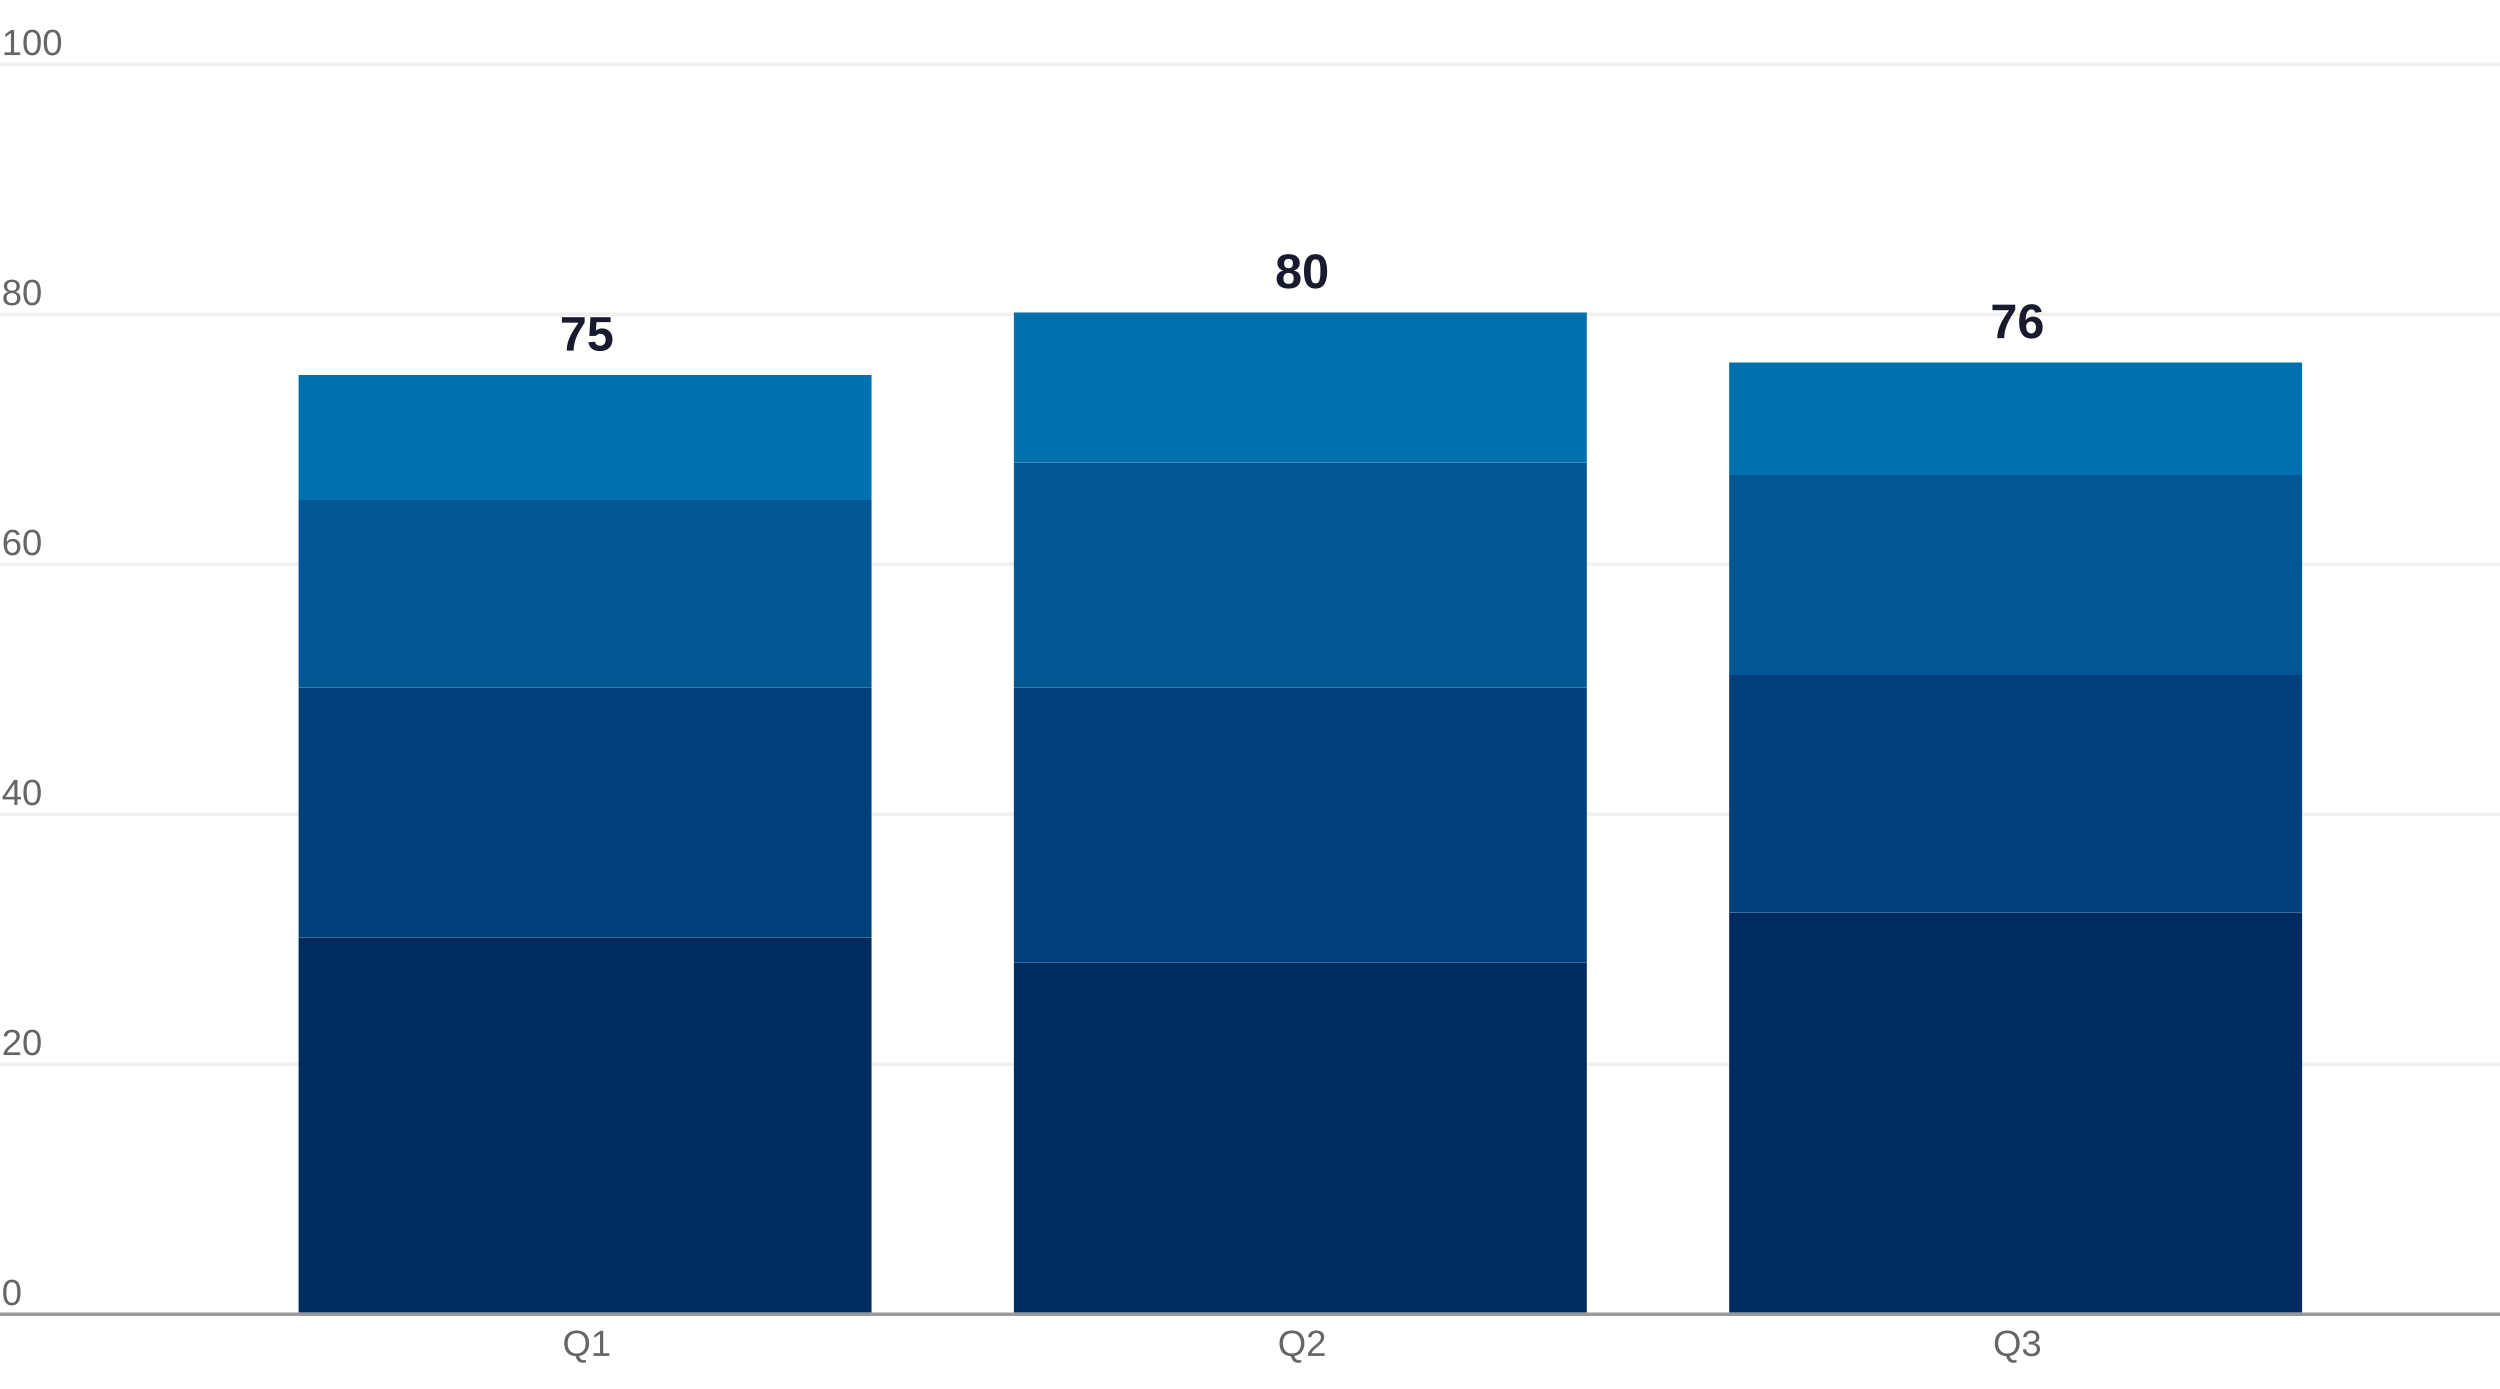
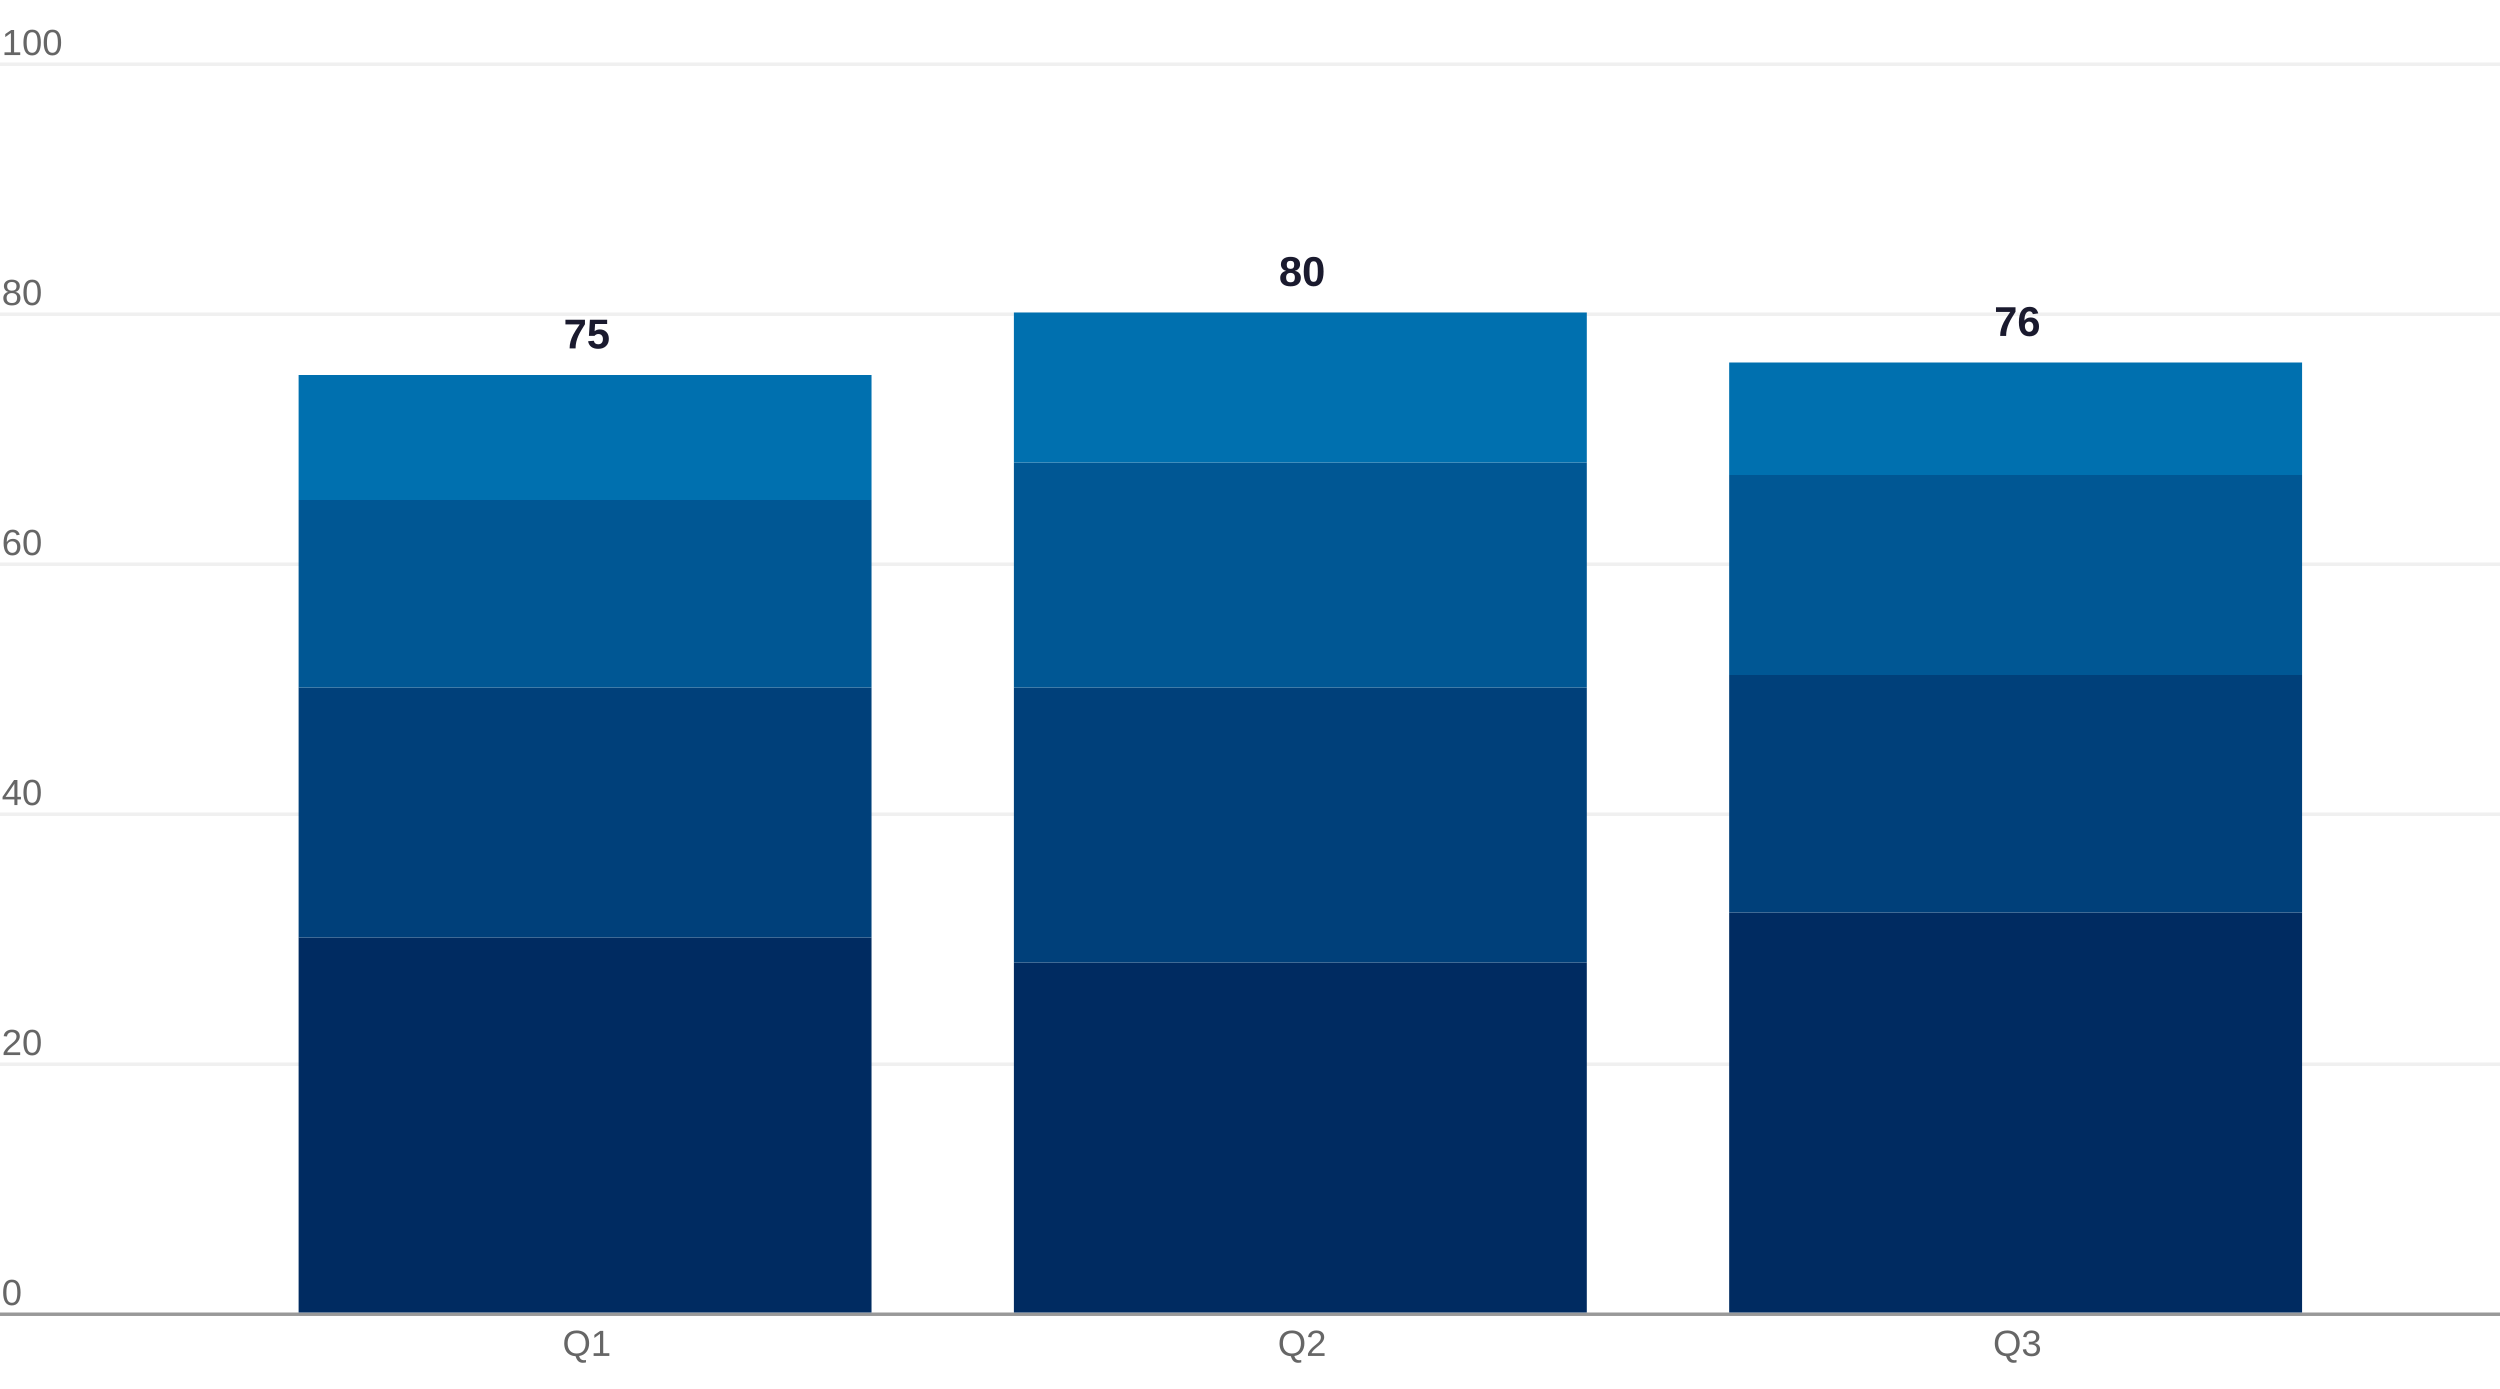
<svg class="tblchart" fill="currentColor" font-family="system-ui, sans-serif" font-size="10" text-anchor="middle" width="720" height="400" viewBox="0 0 720 400" style="background: transparent; color: rgb(74, 74, 74); font-family: Figtree, &quot;Source Sans 3&quot;, system-ui, -apple-system, &quot;Segoe UI&quot;, Arial, sans-serif; font-size: 10.5px; overflow: visible;" data-margin-left="44" data-margin-right="16" data-margin-top="18" data-margin-bottom="22">
  <style>:where(.tblchart) {
  --plot-background: white;
  display: block;
  height: auto;
  height: intrinsic;
  max-width: 100%;
}
:where(.tblchart text),
:where(.tblchart tspan) {
  white-space: pre;
}</style>
  <g aria-label="rule" stroke="#F0F0F0" transform="translate(0,0.5)">
    <line x1="0" x2="720" y1="306" y2="306" />
    <line x1="0" x2="720" y1="234" y2="234" />
    <line x1="0" x2="720" y1="162" y2="162" />
    <line x1="0" x2="720" y1="90" y2="90" />
    <line x1="0" x2="720" y1="18" y2="18" />
  </g>
  <g aria-label="text" class="tbl-y-tick-label" fill="#666666" text-anchor="start" font-size="10.5" font-weight="500" transform="translate(-43.5,-5.5)">
    <text y="0.32em" transform="translate(44,378)">0</text>
    <text y="0.32em" transform="translate(44,306)">20</text>
    <text y="0.32em" transform="translate(44,234)">40</text>
    <text y="0.32em" transform="translate(44,162)">60</text>
    <text y="0.32em" transform="translate(44,90)">80</text>
    <text y="0.32em" transform="translate(44,18)">100</text>
  </g>
  <g aria-label="text" fill="#666666" font-size="10.5" font-weight="500" transform="translate(83,12.5)">
    <text transform="translate(86,378)">Q1</text>
    <text transform="translate(292,378)">Q2</text>
    <text transform="translate(498,378)">Q3</text>
  </g>
  <g aria-label="rule" stroke="#999999" transform="translate(0,0.5)">
    <line x1="0" x2="720" y1="378" y2="378" />
  </g>
  <g aria-label="bar">
    <rect x="86" width="165" y="270" height="108" fill="#002B61" data-series="Tier A" />
    <rect x="86" width="165" y="198" height="72" fill="#00407A" data-series="Tier B" />
    <rect x="86" width="165" y="144" height="54" fill="#005794" data-series="Tier C" />
    <rect x="86" width="165" y="108" height="36" fill="#0070AF" data-series="Tier D" />
    <rect x="292" width="165" y="277.2" height="100.8" fill="#002B61" data-series="Tier A" />
    <rect x="292" width="165" y="198" height="79.2" fill="#00407A" data-series="Tier B" />
    <rect x="292" width="165" y="133.2" height="64.8" fill="#005794" data-series="Tier C" />
    <rect x="292" width="165" y="90" height="43.2" fill="#0070AF" data-series="Tier D" />
    <rect x="498" width="165" y="262.8" height="115.2" fill="#002B61" data-series="Tier A" />
    <rect x="498" width="165" y="194.4" height="68.4" fill="#00407A" data-series="Tier B" />
    <rect x="498" width="165" y="136.8" height="57.6" fill="#005794" data-series="Tier C" />
    <rect x="498" width="165" y="104.4" height="32.4" fill="#0070AF" data-series="Tier D" />
  </g>
-   <g aria-label="text" fill="#1A1A2E" font-size="14" font-weight="700" transform="translate(83,-11.5)">
+   <g aria-label="text" fill="#1A1A2E" font-size="12" font-weight="700" transform="translate(83,-11.5)">
    <text y="0.32em" transform="translate(86,108)">75</text>
    <text y="0.32em" transform="translate(292,90)">80</text>
    <text y="0.32em" transform="translate(498,104.4)">76</text>
  </g>
</svg>
